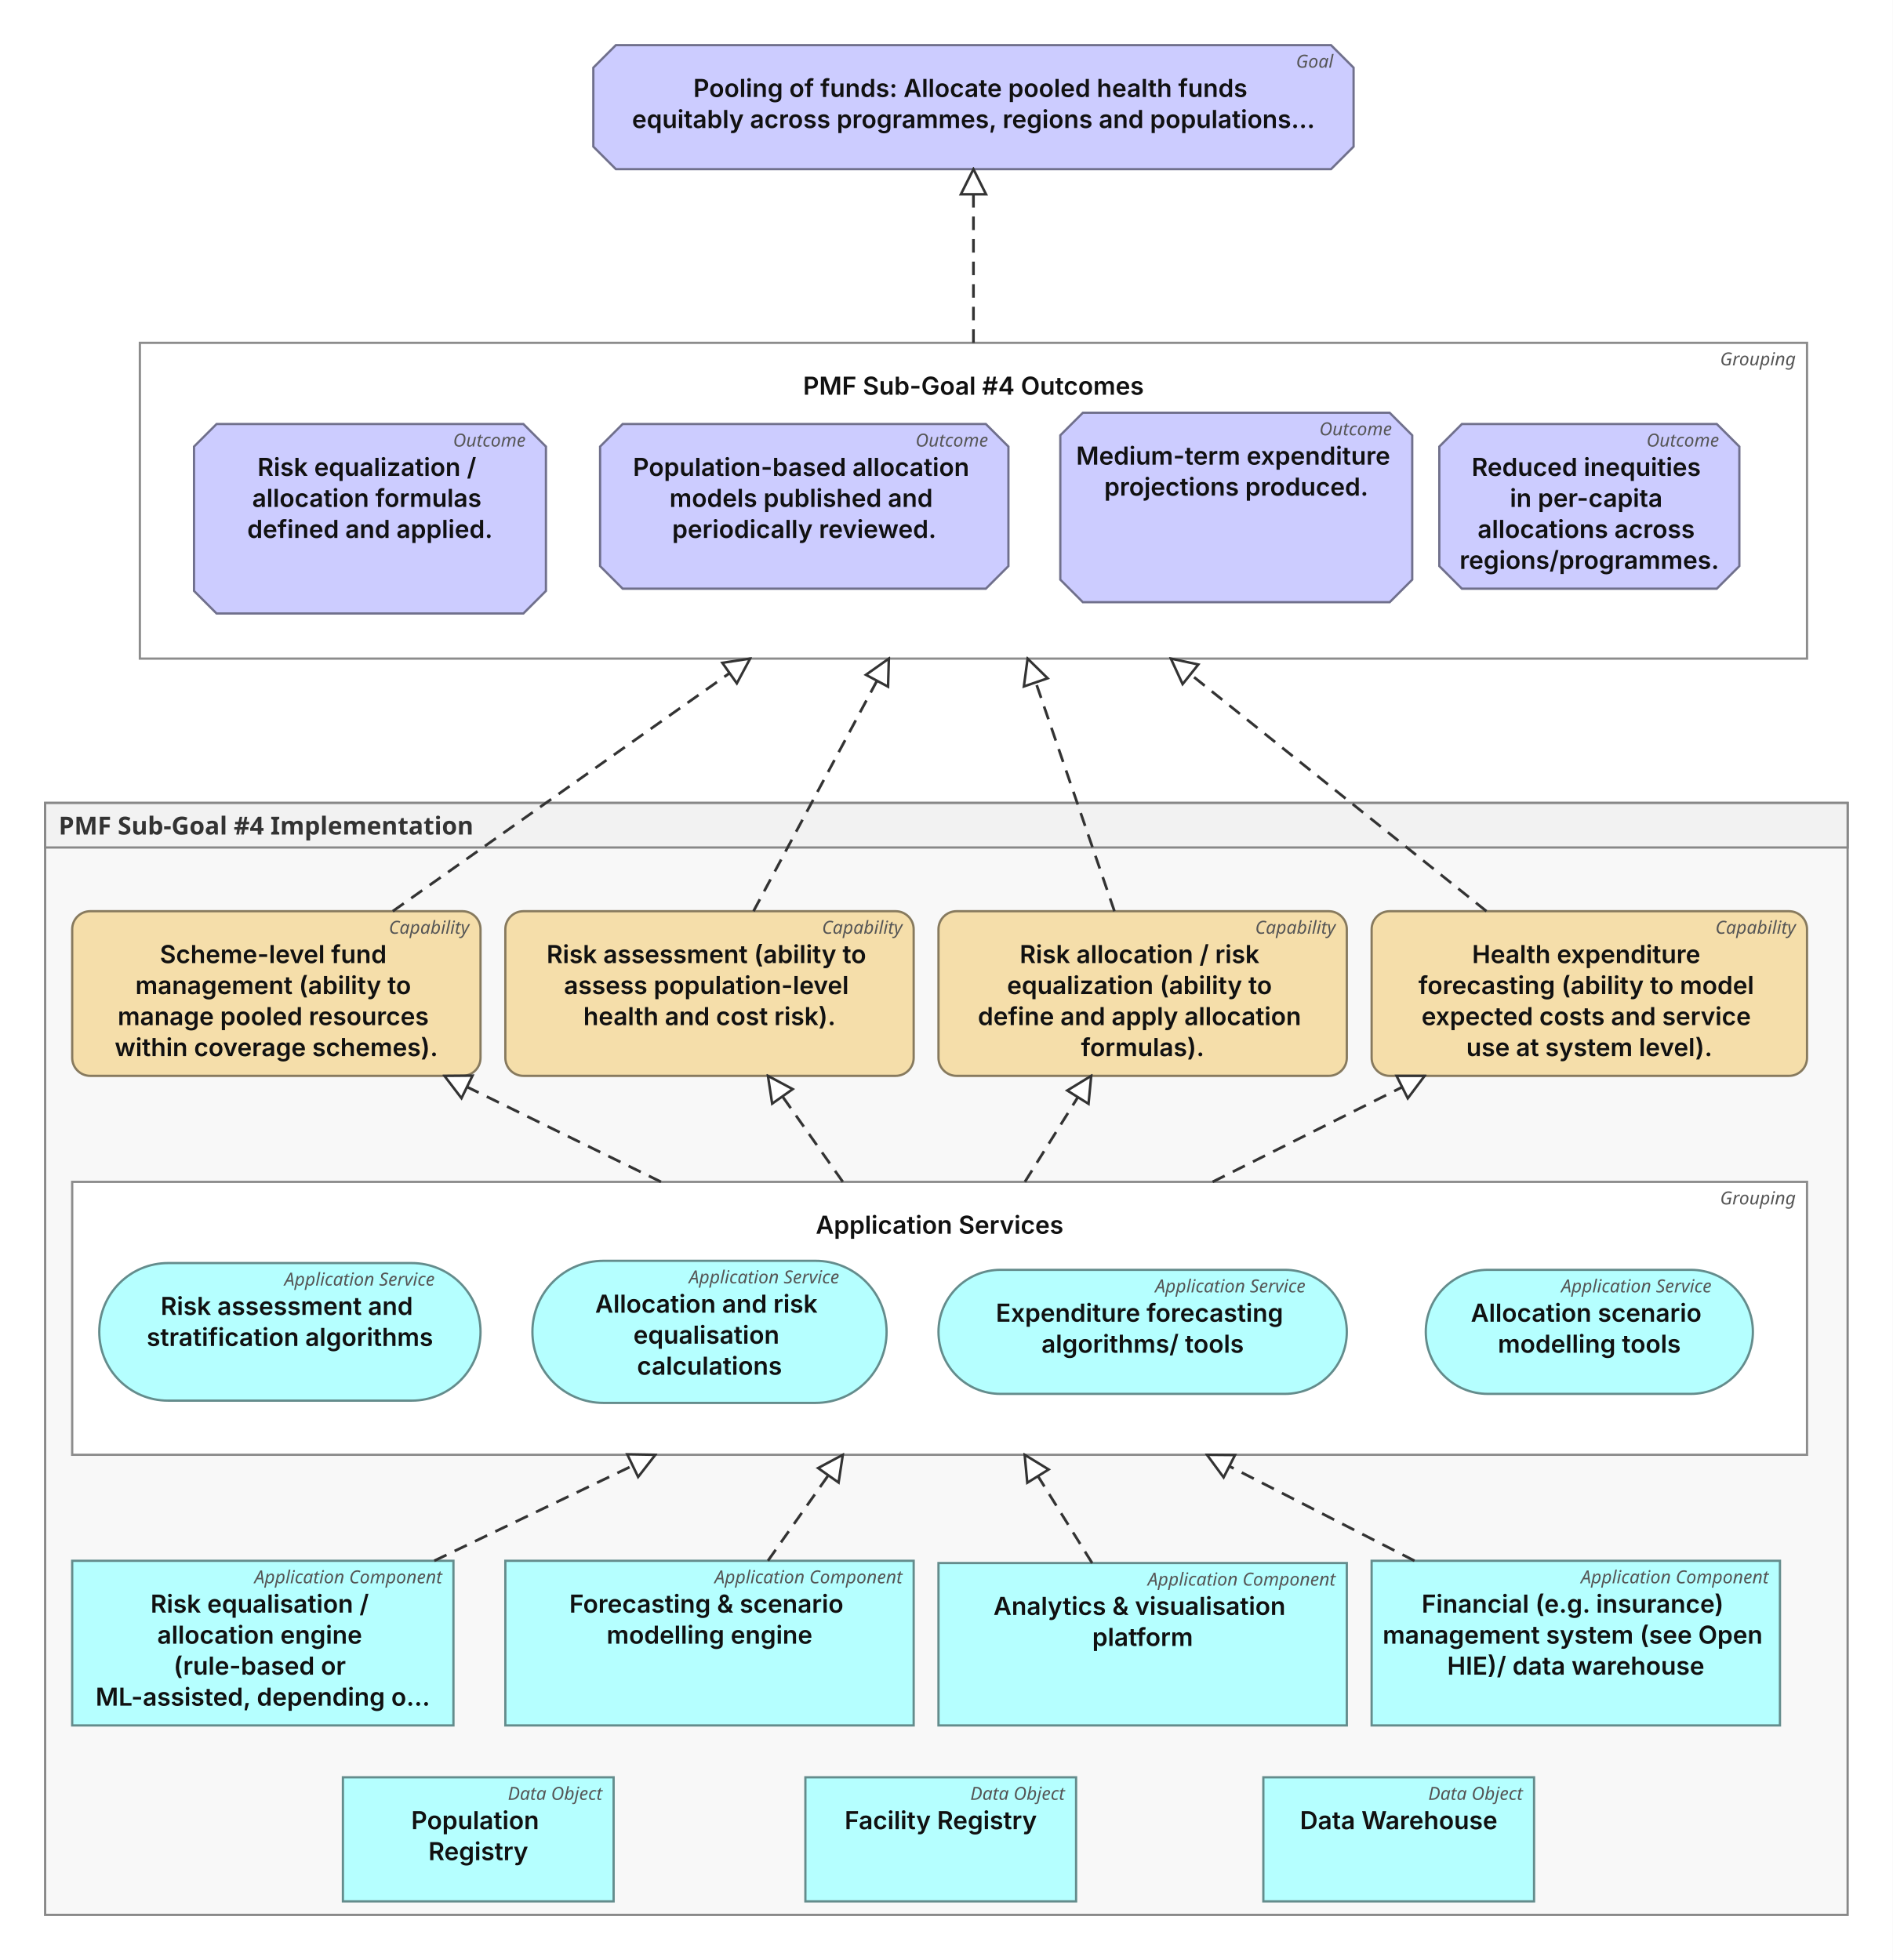
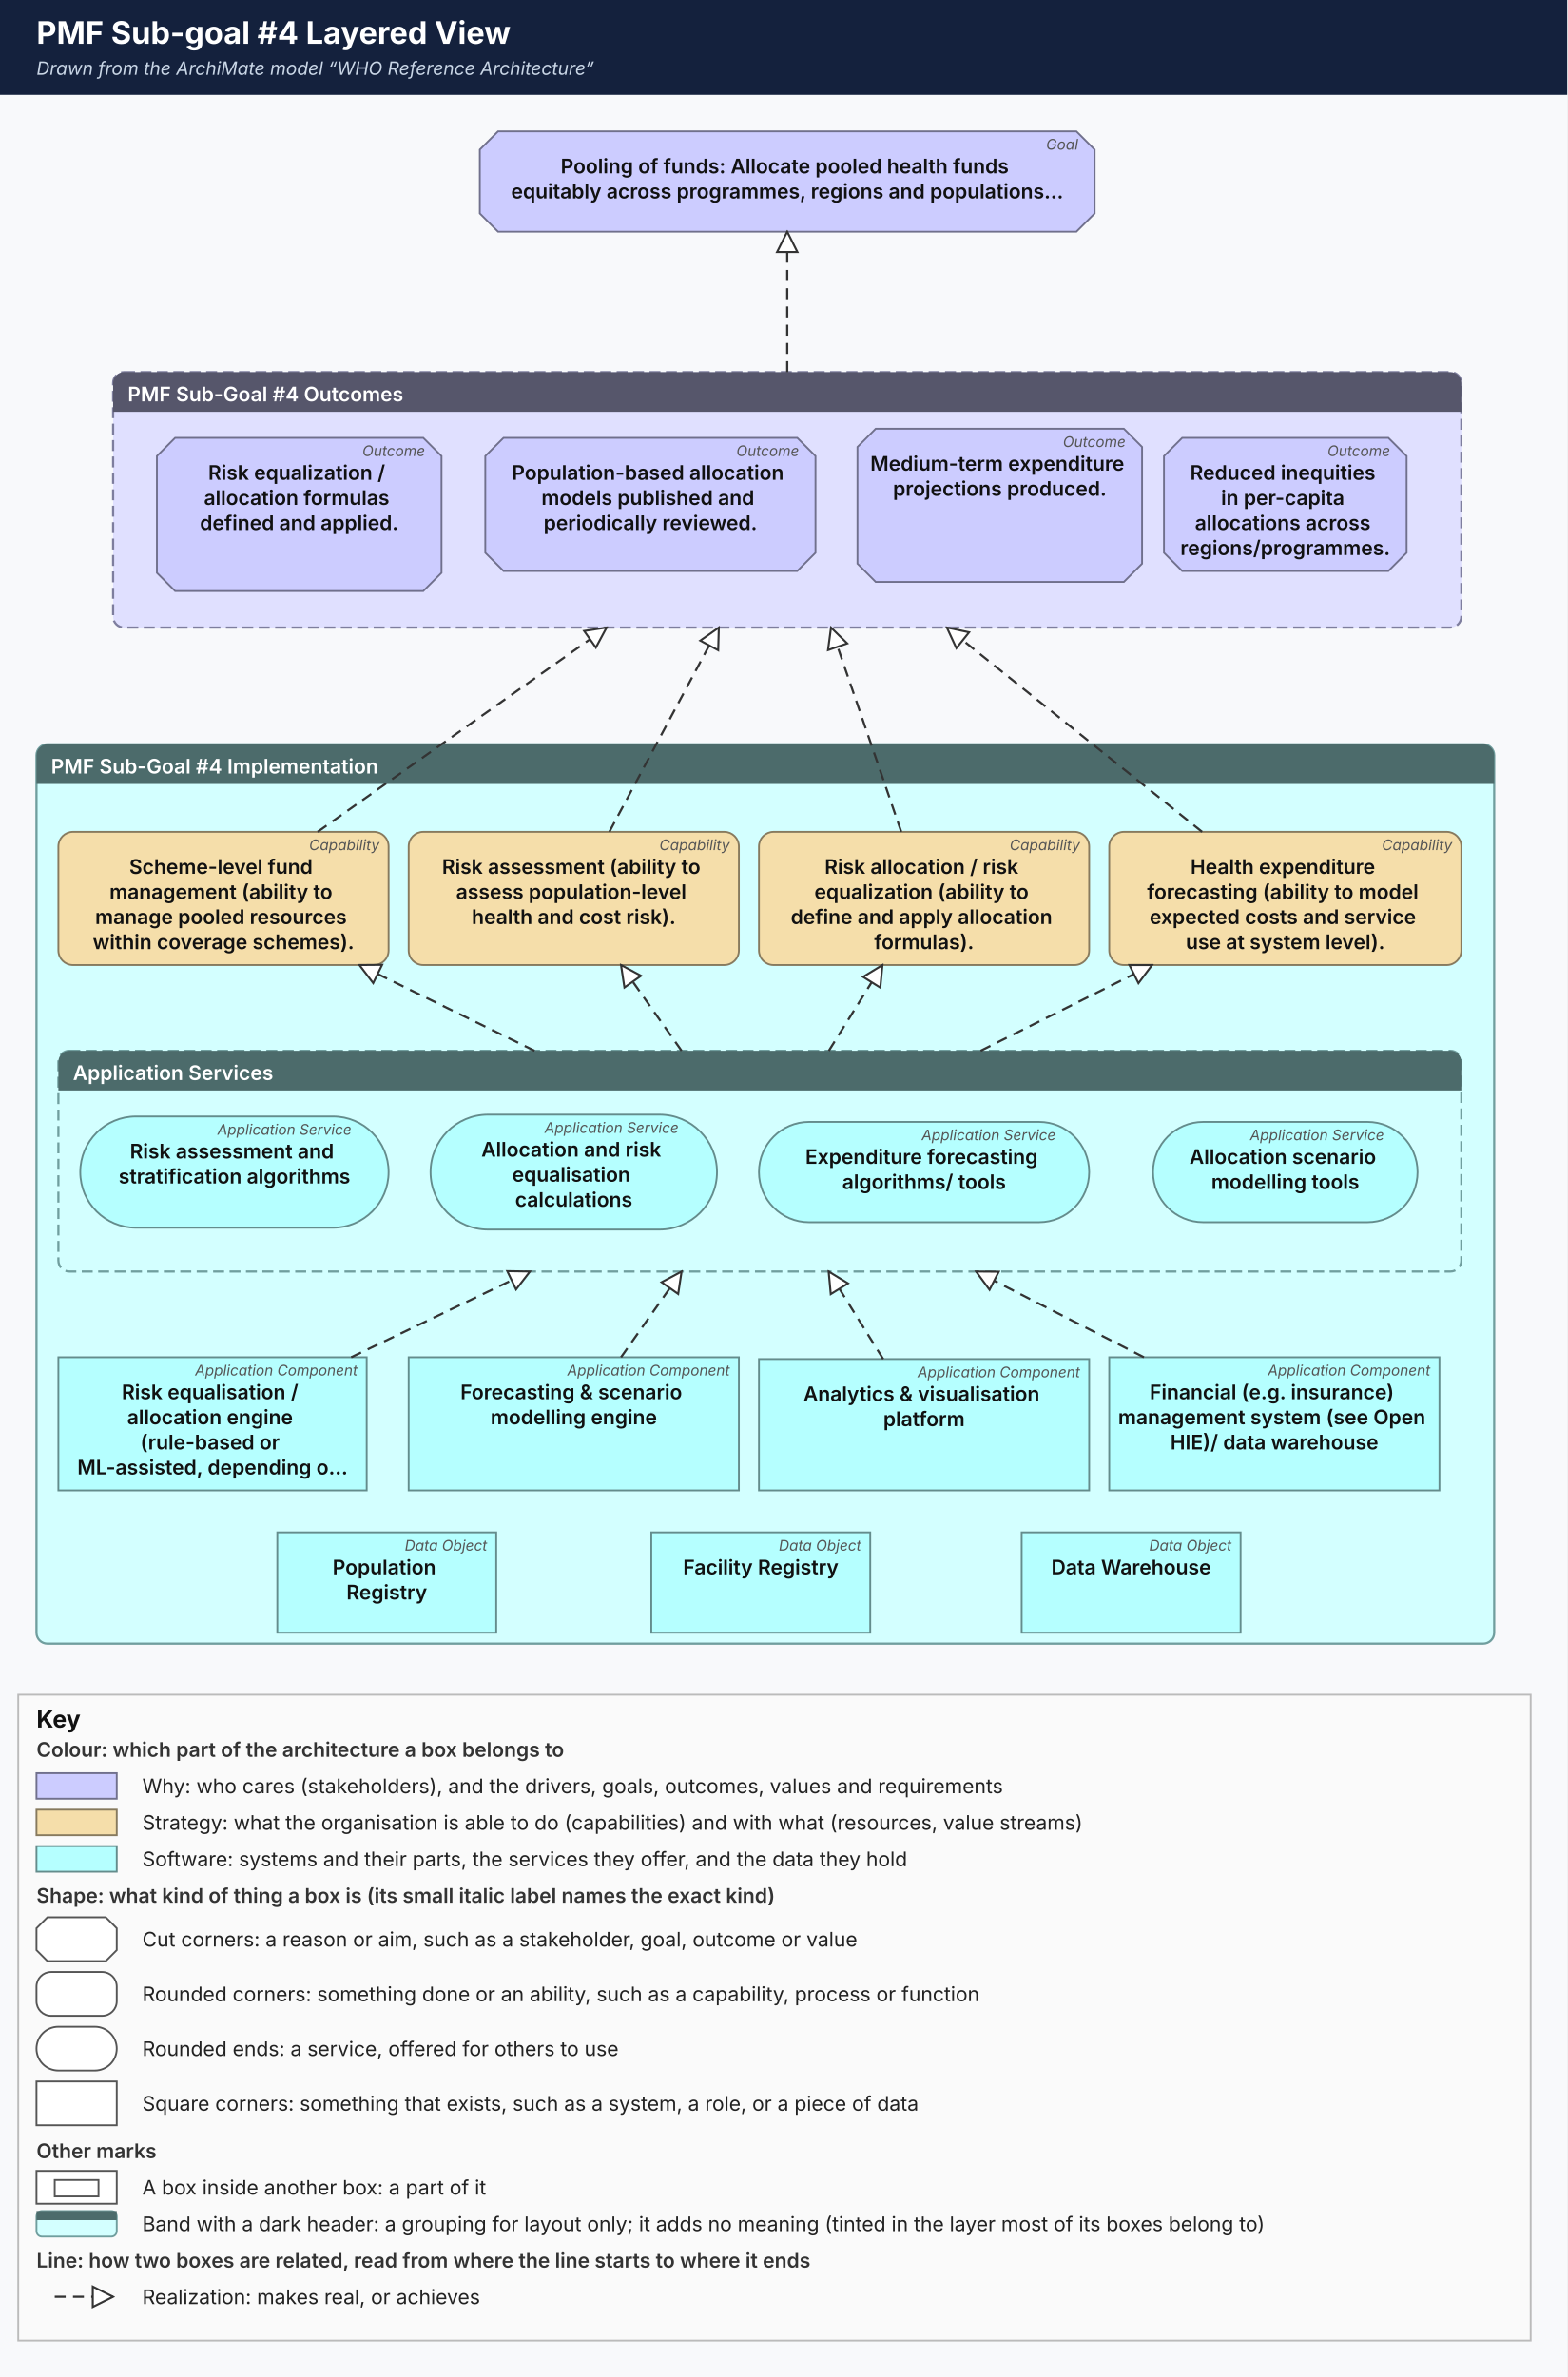
- <svg xmlns="http://www.w3.org/2000/svg" viewBox="43 48 839 869" width="839" height="869" role="img" aria-labelledby="av-title">
+ <svg xmlns="http://www.w3.org/2000/svg" viewBox="43 -4 859 1303" width="859" height="1303" role="img" aria-labelledby="av-title">
  <style>
- .av-name{font:600 11px system-ui,-apple-system,"Segoe UI",sans-serif;fill:#111}
- .av-type{font:italic 8px system-ui,sans-serif;fill:#555}
- .av-group{font:600 11px system-ui,sans-serif;fill:#333}
- .av-note{font:10px system-ui,sans-serif;fill:#222}
- .av-rel{font:9px system-ui,sans-serif;fill:#333;paint-order:stroke;stroke:#fff;stroke-width:3px}
+ .av-name{font:600 11px Inter, "Segoe UI", system-ui, -apple-system, Helvetica, Arial, sans-serif;fill:#111}
+ .av-type{font:italic 8px Inter, "Segoe UI", system-ui, -apple-system, Helvetica, Arial, sans-serif;fill:#555}
+ .av-group{font:600 11px Inter, "Segoe UI", system-ui, -apple-system, Helvetica, Arial, sans-serif;fill:#333}
+ .av-note{font:10px Inter, "Segoe UI", system-ui, -apple-system, Helvetica, Arial, sans-serif;fill:#222}
+ .av-key{font:11px Inter, "Segoe UI", system-ui, -apple-system, Helvetica, Arial, sans-serif;fill:#222}
+ .av-keyh{font:600 11px Inter, "Segoe UI", system-ui, -apple-system, Helvetica, Arial, sans-serif;fill:#333}
+ .av-keyt{font:700 13px Inter, "Segoe UI", system-ui, -apple-system, Helvetica, Arial, sans-serif;fill:#111}
+ .av-rel{font:9px Inter, "Segoe UI", system-ui, -apple-system, Helvetica, Arial, sans-serif;fill:#333;paint-order:stroke;stroke:#fff;stroke-width:3px}
a:hover rect,a:hover polygon,a:focus rect,a:focus polygon{stroke:#06c;stroke-width:2.5}
</style>
  <defs>
    <marker id="arrow-open" viewBox="0 0 12 12" refX="11" refY="6" markerWidth="11" markerHeight="11" orient="auto-start-reverse" markerUnits="userSpaceOnUse">
      <path d="M1 1 L11 6 L1 11" fill="none" stroke="#333" stroke-width="1.3" />
    </marker>
    <marker id="arrow-filled" viewBox="0 0 12 12" refX="11" refY="6" markerWidth="11" markerHeight="11" orient="auto-start-reverse" markerUnits="userSpaceOnUse">
      <path d="M1 1 L11 6 L1 11 Z" fill="#333" />
    </marker>
    <marker id="arrow-small" viewBox="0 0 10 10" refX="9" refY="5" markerWidth="8" markerHeight="8" orient="auto-start-reverse" markerUnits="userSpaceOnUse">
      <path d="M1 1 L9 5 L1 9" fill="none" stroke="#333" stroke-width="1.2" />
    </marker>
    <marker id="triangle-hollow" viewBox="0 0 14 14" refX="13" refY="7" markerWidth="13" markerHeight="13" orient="auto-start-reverse" markerUnits="userSpaceOnUse">
      <path d="M1 1 L13 7 L1 13 Z" fill="#fff" stroke="#333" stroke-width="1.2" />
    </marker>
    <marker id="diamond-filled" viewBox="0 0 16 10" refX="1" refY="5" markerWidth="16" markerHeight="10" orient="auto-start-reverse" markerUnits="userSpaceOnUse">
      <path d="M1 5 L8 1 L15 5 L8 9 Z" fill="#333" />
    </marker>
    <marker id="diamond-hollow" viewBox="0 0 16 10" refX="1" refY="5" markerWidth="16" markerHeight="10" orient="auto-start-reverse" markerUnits="userSpaceOnUse">
      <path d="M1 5 L8 1 L15 5 L8 9 Z" fill="#fff" stroke="#333" stroke-width="1.2" />
    </marker>
    <marker id="dot" viewBox="0 0 8 8" refX="4" refY="4" markerWidth="7" markerHeight="7" orient="auto" markerUnits="userSpaceOnUse">
      <circle cx="4" cy="4" r="3.2" fill="#333" />
    </marker>
    <pattern id="missing" width="8" height="8" patternUnits="userSpaceOnUse" patternTransform="rotate(45)">
      <rect width="8" height="8" fill="#fff" />
      <line x1="0" y1="0" x2="0" y2="8" stroke="#d33" stroke-width="2" />
    </pattern>
  </defs>
-   <rect x="43" y="48" width="839" height="869" fill="#fff" />
-   <a href="../../../en/dpi-h-ra/archimate/0.2.0-draft.2/elements/id-1454642641de49a8bbe34a20c6aee515/" target="_top">
+   <rect x="43" y="-4" width="859" height="1303" fill="#f8f9fb" />
+   <rect x="43" y="-4" width="859" height="52" fill="#14213d" />
+   <text x="63" y="20" style="font:700 17px Inter, &quot;Segoe UI&quot;, system-ui, -apple-system, Helvetica, Arial, sans-serif;fill:#fff">PMF Sub-goal #4 Layered View</text>
+   <text x="63" y="37" style="font:italic 10px Inter, &quot;Segoe UI&quot;, system-ui, -apple-system, Helvetica, Arial, sans-serif;fill:#c9d6e6">Drawn from the ArchiMate model “WHO Reference Architecture”</text>
+   <a href="../../../en/dpi-h-ra/archimate/0.2.0-draft.2/elements/pooling-of-funds-allocate-pooled-health-funds-equitably/" target="_top">
    <polygon points="316,68 633,68 643,78 643,113 633,123 316,123 306,113 306,78" fill="#ccccff" stroke="#70708c" stroke-width="1" />
    <text class="av-type" x="634" y="78" text-anchor="end">Goal</text>
    <text class="av-name" x="474.5" y="91" text-anchor="middle">
      <tspan x="474.5" dy="0">Pooling of funds: Allocate pooled health funds</tspan>
      <tspan x="474.5" dy="13.75">equitably across programmes, regions and populations…</tspan>
    </text>
  </a>
-   <a href="../../../en/dpi-h-ra/archimate/0.2.0-draft.2/elements/id-e49f398387c64a03b5849d289ca059c0/" target="_top">
-     <rect x="105" y="200" width="739" height="140" fill="#ffffff" stroke="#8c8c8c" stroke-width="1" />
-     <text class="av-type" x="839" y="210" text-anchor="end">Grouping</text>
-     <text class="av-name" x="474.5" y="223" text-anchor="middle">
-       <tspan x="474.5" dy="0">PMF Sub-Goal #4 Outcomes</tspan>
-     </text>
-   </a>
-   <a href="../../../en/dpi-h-ra/archimate/0.2.0-draft.2/elements/id-7e5fa72927be45aa8eb97afb3b096ff2/" target="_top">
+   <a href="../../../en/dpi-h-ra/archimate/0.2.0-draft.2/elements/pmf-sub-goal-4-outcomes/" target="_top">
+     <rect x="105" y="200" width="739" height="140" rx="6" fill="#e0e0ff" stroke="#7e7e9e" stroke-width="1.2" stroke-dasharray="6 3" />
+     <path d="M105 206 a6 6 0 0 1 6 -6 h727 a6 6 0 0 1 6 6 v15.75 h-739 z" fill="#56566b" />
+     <text class="av-group" x="113" y="216" style="fill:#fff">PMF Sub-Goal #4 Outcomes</text>
+   </a>
+   <a href="../../../en/dpi-h-ra/archimate/0.2.0-draft.2/elements/population-based-allocation-models-published-and/" target="_top">
    <polygon points="319,236 480,236 490,246 490,299 480,309 319,309 309,299 309,246" fill="#ccccff" stroke="#70708c" stroke-width="1" />
    <text class="av-type" x="481" y="246" text-anchor="end">Outcome</text>
    <text class="av-name" x="399.5" y="259" text-anchor="middle">
      <tspan x="399.5" dy="0">Population-based allocation</tspan>
      <tspan x="399.5" dy="13.75">models published and</tspan>
      <tspan x="399.5" dy="13.75">periodically reviewed.</tspan>
    </text>
  </a>
-   <a href="../../../en/dpi-h-ra/archimate/0.2.0-draft.2/elements/id-5a2fb03528534023a1b646cc16de609f/" target="_top">
+   <a href="../../../en/dpi-h-ra/archimate/0.2.0-draft.2/elements/reduced-inequities-in-per-capita-allocations-across-regions/" target="_top">
    <polygon points="691,236 804,236 814,246 814,299 804,309 691,309 681,299 681,246" fill="#ccccff" stroke="#70708c" stroke-width="1" />
    <text class="av-type" x="805" y="246" text-anchor="end">Outcome</text>
    <text class="av-name" x="747.5" y="259" text-anchor="middle">
      <tspan x="747.5" dy="0">Reduced inequities</tspan>
      <tspan x="747.5" dy="13.75">in per-capita</tspan>
      <tspan x="747.5" dy="13.75">allocations across</tspan>
      <tspan x="747.5" dy="13.75">regions/programmes.</tspan>
    </text>
  </a>
-   <a href="../../../en/dpi-h-ra/archimate/0.2.0-draft.2/elements/id-0e72f62ba23e4850881657e1d940212b/" target="_top">
+   <a href="../../../en/dpi-h-ra/archimate/0.2.0-draft.2/elements/medium-term-expenditure-projections-produced/" target="_top">
    <polygon points="523,231 659,231 669,241 669,305 659,315 523,315 513,305 513,241" fill="#ccccff" stroke="#70708c" stroke-width="1" />
    <text class="av-type" x="660" y="241" text-anchor="end">Outcome</text>
    <text class="av-name" x="591" y="254" text-anchor="middle">
      <tspan x="591" dy="0">Medium-term expenditure</tspan>
      <tspan x="591" dy="13.75">projections produced.</tspan>
    </text>
  </a>
-   <a href="../../../en/dpi-h-ra/archimate/0.2.0-draft.2/elements/id-17f0263db79549a89f7d7a27a35c2150/" target="_top">
+   <a href="../../../en/dpi-h-ra/archimate/0.2.0-draft.2/elements/risk-equalization-allocation-formulas-defined-and-applied/" target="_top">
    <polygon points="139,236 275,236 285,246 285,310 275,320 139,320 129,310 129,246" fill="#ccccff" stroke="#70708c" stroke-width="1" />
    <text class="av-type" x="276" y="246" text-anchor="end">Outcome</text>
    <text class="av-name" x="207" y="259" text-anchor="middle">
      <tspan x="207" dy="0">Risk equalization /</tspan>
      <tspan x="207" dy="13.75">allocation formulas</tspan>
      <tspan x="207" dy="13.75">defined and applied.</tspan>
    </text>
  </a>
  <g class="av-g">
-     <rect x="63" y="404" width="799" height="493" fill="#f2f2f2" fill-opacity=".55" stroke="#888" />
-     <rect x="63" y="404" width="799" height="19.75" fill="#f2f2f2" stroke="#888" />
-     <text class="av-group" x="69" y="418">PMF Sub-Goal #4 Implementation</text>
+     <rect x="63" y="404" width="799" height="493" rx="6" fill="#d3ffff" stroke="#709e9e" stroke-width="1.2" />
+     <path d="M63 410 a6 6 0 0 1 6 -6 h787 a6 6 0 0 1 6 6 v15.75 h-799 z" fill="#4c6b6b" />
+     <text class="av-group" x="71" y="420" style="fill:#fff">PMF Sub-Goal #4 Implementation</text>
  </g>
-   <a href="../../../en/dpi-h-ra/archimate/0.2.0-draft.2/elements/id-85244140da8f4d27b66e2b3a785444b5/" target="_top">
+   <a href="../../../en/dpi-h-ra/archimate/0.2.0-draft.2/elements/scheme-level-fund-management-ability-to-manage-pooled/" target="_top">
    <rect x="75" y="452" width="181" height="73" rx="8" fill="#f5deaa" stroke="#877a5e" stroke-width="1" />
    <text class="av-type" x="251" y="462" text-anchor="end">Capability</text>
    <text class="av-name" x="165.5" y="475" text-anchor="middle">
      <tspan x="165.5" dy="0">Scheme-level fund</tspan>
      <tspan x="165.5" dy="13.75">management (ability to</tspan>
      <tspan x="165.5" dy="13.75">manage pooled resources</tspan>
      <tspan x="165.5" dy="13.75">within coverage schemes).</tspan>
    </text>
  </a>
-   <a href="../../../en/dpi-h-ra/archimate/0.2.0-draft.2/elements/id-529522cd954d48b98d70efe073c32ec0/" target="_top">
+   <a href="../../../en/dpi-h-ra/archimate/0.2.0-draft.2/elements/risk-assessment-ability-to-assess-population-level-health/" target="_top">
    <rect x="267" y="452" width="181" height="73" rx="8" fill="#f5deaa" stroke="#877a5e" stroke-width="1" />
    <text class="av-type" x="443" y="462" text-anchor="end">Capability</text>
    <text class="av-name" x="357.5" y="475" text-anchor="middle">
      <tspan x="357.5" dy="0">Risk assessment (ability to</tspan>
      <tspan x="357.5" dy="13.75">assess population-level</tspan>
      <tspan x="357.5" dy="13.75">health and cost risk).</tspan>
    </text>
  </a>
-   <a href="../../../en/dpi-h-ra/archimate/0.2.0-draft.2/elements/id-553a7afe81e6436ebc1c87e1ad048521/" target="_top">
+   <a href="../../../en/dpi-h-ra/archimate/0.2.0-draft.2/elements/risk-allocation-risk-equalization-ability-to-define-and/" target="_top">
    <rect x="459" y="452" width="181" height="73" rx="8" fill="#f5deaa" stroke="#877a5e" stroke-width="1" />
    <text class="av-type" x="635" y="462" text-anchor="end">Capability</text>
    <text class="av-name" x="549.5" y="475" text-anchor="middle">
      <tspan x="549.5" dy="0">Risk allocation / risk</tspan>
      <tspan x="549.5" dy="13.75">equalization (ability to</tspan>
      <tspan x="549.5" dy="13.75">define and apply allocation</tspan>
      <tspan x="549.5" dy="13.75">formulas).</tspan>
    </text>
  </a>
-   <a href="../../../en/dpi-h-ra/archimate/0.2.0-draft.2/elements/id-37dfffabb3394ce9b288f8bddd033638/" target="_top">
+   <a href="../../../en/dpi-h-ra/archimate/0.2.0-draft.2/elements/health-expenditure-forecasting-ability-to-model-expected/" target="_top">
    <rect x="651" y="452" width="193" height="73" rx="8" fill="#f5deaa" stroke="#877a5e" stroke-width="1" />
    <text class="av-type" x="839" y="462" text-anchor="end">Capability</text>
    <text class="av-name" x="747.5" y="475" text-anchor="middle">
      <tspan x="747.5" dy="0">Health expenditure</tspan>
      <tspan x="747.5" dy="13.75">forecasting (ability to model</tspan>
      <tspan x="747.5" dy="13.75">expected costs and service</tspan>
      <tspan x="747.5" dy="13.75">use at system level).</tspan>
    </text>
  </a>
-   <a href="../../../en/dpi-h-ra/archimate/0.2.0-draft.2/elements/id-03bc3667319a448b99daf49e247f8a14/" target="_top">
-     <rect x="75" y="572" width="769" height="121" fill="#ffffff" stroke="#8c8c8c" stroke-width="1" />
-     <text class="av-type" x="839" y="582" text-anchor="end">Grouping</text>
-     <text class="av-name" x="459.5" y="595" text-anchor="middle">
-       <tspan x="459.5" dy="0">Application Services</tspan>
-     </text>
-   </a>
-   <a href="../../../en/dpi-h-ra/archimate/0.2.0-draft.2/elements/id-43d71c6c14884a3994735ab1693854a8/" target="_top">
+   <a href="../../../en/dpi-h-ra/archimate/0.2.0-draft.2/elements/application-services-03bc/" target="_top">
+     <rect x="75" y="572" width="769" height="121" rx="6" fill="#d3ffff" stroke="#709e9e" stroke-width="1.2" stroke-dasharray="6 3" />
+     <path d="M75 578 a6 6 0 0 1 6 -6 h757 a6 6 0 0 1 6 6 v15.75 h-769 z" fill="#4c6b6b" />
+     <text class="av-group" x="83" y="588" style="fill:#fff">Application Services</text>
+   </a>
+   <a href="../../../en/dpi-h-ra/archimate/0.2.0-draft.2/elements/risk-assessment-and-stratification-algorithms/" target="_top">
    <rect x="87" y="608" width="169" height="61" rx="30.5" fill="#b5ffff" stroke="#648c8c" stroke-width="1" />
    <text class="av-type" x="235.667" y="618" text-anchor="end">Application Service</text>
    <text class="av-name" x="171.5" y="631" text-anchor="middle">
      <tspan x="171.5" dy="0">Risk assessment and</tspan>
      <tspan x="171.5" dy="13.75">stratification algorithms</tspan>
    </text>
  </a>
-   <a href="../../../en/dpi-h-ra/archimate/0.2.0-draft.2/elements/id-11d3e321c9ec4f89842cb08920637a77/" target="_top">
+   <a href="../../../en/dpi-h-ra/archimate/0.2.0-draft.2/elements/expenditure-forecasting-algorithms-tools/" target="_top">
    <rect x="459" y="611" width="181" height="55" rx="27.5" fill="#b5ffff" stroke="#648c8c" stroke-width="1" />
    <text class="av-type" x="621.667" y="621" text-anchor="end">Application Service</text>
    <text class="av-name" x="549.5" y="634" text-anchor="middle">
      <tspan x="549.5" dy="0">Expenditure forecasting</tspan>
      <tspan x="549.5" dy="13.75">algorithms/ tools</tspan>
    </text>
  </a>
-   <a href="../../../en/dpi-h-ra/archimate/0.2.0-draft.2/elements/id-a317b965f6ae4c6981a8776ca271b210/" target="_top">
+   <a href="../../../en/dpi-h-ra/archimate/0.2.0-draft.2/elements/allocation-and-risk-equalisation-calculations/" target="_top">
    <rect x="279" y="607" width="157" height="63" rx="31.5" fill="#b5ffff" stroke="#648c8c" stroke-width="1" />
    <text class="av-type" x="415" y="617" text-anchor="end">Application Service</text>
    <text class="av-name" x="357.5" y="630" text-anchor="middle">
      <tspan x="357.5" dy="0">Allocation and risk</tspan>
      <tspan x="357.5" dy="13.75">equalisation</tspan>
      <tspan x="357.5" dy="13.75">calculations</tspan>
    </text>
  </a>
-   <a href="../../../en/dpi-h-ra/archimate/0.2.0-draft.2/elements/id-da759fd91252446aa177ef1637de4ae5/" target="_top">
+   <a href="../../../en/dpi-h-ra/archimate/0.2.0-draft.2/elements/allocation-scenario-modelling-tools/" target="_top">
    <rect x="675" y="611" width="145" height="55" rx="27.5" fill="#b5ffff" stroke="#648c8c" stroke-width="1" />
    <text class="av-type" x="801.667" y="621" text-anchor="end">Application Service</text>
    <text class="av-name" x="747.5" y="634" text-anchor="middle">
      <tspan x="747.5" dy="0">Allocation scenario</tspan>
      <tspan x="747.5" dy="13.75">modelling tools</tspan>
    </text>
  </a>
-   <a href="../../../en/dpi-h-ra/archimate/0.2.0-draft.2/elements/id-0273239a4fe34987938db365d07317e6/" target="_top">
+   <a href="../../../en/dpi-h-ra/archimate/0.2.0-draft.2/elements/risk-equalisation-allocation-engine-rule-based-or-ml/" target="_top">
    <rect x="75" y="740" width="169" height="73" fill="#b5ffff" stroke="#648c8c" stroke-width="1" />
    <text class="av-type" x="239" y="750" text-anchor="end">Application Component</text>
    <text class="av-name" x="159.5" y="763" text-anchor="middle">
      <tspan x="159.5" dy="0">Risk equalisation /</tspan>
      <tspan x="159.5" dy="13.75">allocation engine</tspan>
      <tspan x="159.5" dy="13.75">(rule-based or</tspan>
      <tspan x="159.5" dy="13.75">ML-assisted, depending o…</tspan>
    </text>
  </a>
-   <a href="../../../en/dpi-h-ra/archimate/0.2.0-draft.2/elements/id-d61640fd92b848d5bcde06a08b30e84e/" target="_top">
+   <a href="../../../en/dpi-h-ra/archimate/0.2.0-draft.2/elements/forecasting-scenario-modelling-engine/" target="_top">
    <rect x="267" y="740" width="181" height="73" fill="#b5ffff" stroke="#648c8c" stroke-width="1" />
    <text class="av-type" x="443" y="750" text-anchor="end">Application Component</text>
    <text class="av-name" x="357.5" y="763" text-anchor="middle">
      <tspan x="357.5" dy="0">Forecasting &amp; scenario</tspan>
      <tspan x="357.5" dy="13.75">modelling engine</tspan>
    </text>
  </a>
-   <a href="../../../en/dpi-h-ra/archimate/0.2.0-draft.2/elements/id-4b1ab1e2f2714767aab7d2154d9fd539/" target="_top">
+   <a href="../../../en/dpi-h-ra/archimate/0.2.0-draft.2/elements/financial-e-g-insurance-management-system-see-open-hie-data/" target="_top">
    <rect x="651" y="740" width="181" height="73" fill="#b5ffff" stroke="#648c8c" stroke-width="1" />
    <text class="av-type" x="827" y="750" text-anchor="end">Application Component</text>
    <text class="av-name" x="741.5" y="763" text-anchor="middle">
      <tspan x="741.5" dy="0">Financial (e.g. insurance)</tspan>
      <tspan x="741.5" dy="13.75">management system (see Open</tspan>
      <tspan x="741.5" dy="13.75">HIE)/ data warehouse</tspan>
    </text>
  </a>
-   <a href="../../../en/dpi-h-ra/archimate/0.2.0-draft.2/elements/id-f52f11958250457caa547e6e7b5ccf50/" target="_top">
+   <a href="../../../en/dpi-h-ra/archimate/0.2.0-draft.2/elements/population-registry/" target="_top">
    <rect x="195" y="836" width="120" height="55" fill="#b5ffff" stroke="#648c8c" stroke-width="1" />
    <text class="av-type" x="310" y="846" text-anchor="end">Data Object</text>
    <text class="av-name" x="255" y="859" text-anchor="middle">
      <tspan x="255" dy="0">Population</tspan>
      <tspan x="255" dy="13.75">Registry</tspan>
    </text>
  </a>
-   <a href="../../../en/dpi-h-ra/archimate/0.2.0-draft.2/elements/id-e68e31fb230947d09caab272cc2195fd/" target="_top">
+   <a href="../../../en/dpi-h-ra/archimate/0.2.0-draft.2/elements/data-warehouse-e68e/" target="_top">
    <rect x="603" y="836" width="120" height="55" fill="#b5ffff" stroke="#648c8c" stroke-width="1" />
    <text class="av-type" x="718" y="846" text-anchor="end">Data Object</text>
    <text class="av-name" x="663" y="859" text-anchor="middle">
      <tspan x="663" dy="0">Data Warehouse</tspan>
    </text>
  </a>
-   <a href="../../../en/dpi-h-ra/archimate/0.2.0-draft.2/elements/id-43a55f3c82ea46778041732c91bec22c/" target="_top">
+   <a href="../../../en/dpi-h-ra/archimate/0.2.0-draft.2/elements/analytics-visualisation-platform/" target="_top">
    <rect x="459" y="741" width="181" height="72" fill="#b5ffff" stroke="#648c8c" stroke-width="1" />
    <text class="av-type" x="635" y="751" text-anchor="end">Application Component</text>
    <text class="av-name" x="549.5" y="764" text-anchor="middle">
      <tspan x="549.5" dy="0">Analytics &amp; visualisation</tspan>
      <tspan x="549.5" dy="13.75">platform</tspan>
    </text>
  </a>
-   <a href="../../../en/dpi-h-ra/archimate/0.2.0-draft.2/elements/id-60d2c9e1f10b488f9a579513e530b934/" target="_top">
+   <a href="../../../en/dpi-h-ra/archimate/0.2.0-draft.2/elements/facility-registry/" target="_top">
    <rect x="400" y="836" width="120" height="55" fill="#b5ffff" stroke="#648c8c" stroke-width="1" />
    <text class="av-type" x="515" y="846" text-anchor="end">Data Object</text>
    <text class="av-name" x="460" y="859" text-anchor="middle">
      <tspan x="460" dy="0">Facility Registry</tspan>
    </text>
  </a>
  <a href="../../../en/dpi-h-ra/archimate/0.2.0-draft.2/relationships/id-36363d34cebb490ab9098c0d6679b6c5/" target="_top">
    <path d="M474.5 200 L474.5 123" fill="none" stroke="#333" stroke-width="1.2" stroke-dasharray="6 4" marker-end="url(#triangle-hollow)" />
    <path d="M474.5 200 L474.5 123" fill="none" stroke="transparent" stroke-width="8" />
  </a>
  <a href="../../../en/dpi-h-ra/archimate/0.2.0-draft.2/relationships/id-8f2555d9ba174871811a0133e7578718/" target="_top">
    <path d="M217.1 452 L375.5 340" fill="none" stroke="#333" stroke-width="1.2" stroke-dasharray="6 4" marker-end="url(#triangle-hollow)" />
    <path d="M217.1 452 L375.5 340" fill="none" stroke="transparent" stroke-width="8" />
  </a>
  <a href="../../../en/dpi-h-ra/archimate/0.2.0-draft.2/relationships/id-4ab82245f5194833b85531847552e369/" target="_top">
    <path d="M377 452 L437 340" fill="none" stroke="#333" stroke-width="1.2" stroke-dasharray="6 4" marker-end="url(#triangle-hollow)" />
    <path d="M377 452 L437 340" fill="none" stroke="transparent" stroke-width="8" />
  </a>
  <a href="../../../en/dpi-h-ra/archimate/0.2.0-draft.2/relationships/id-81e1ef653fea4529835684c543b8be2e/" target="_top">
    <path d="M537 452 L498.5 340" fill="none" stroke="#333" stroke-width="1.2" stroke-dasharray="6 4" marker-end="url(#triangle-hollow)" />
    <path d="M537 452 L498.5 340" fill="none" stroke="transparent" stroke-width="8" />
  </a>
  <a href="../../../en/dpi-h-ra/archimate/0.2.0-draft.2/relationships/id-5acc93f40e094017a8004996ab93398a/" target="_top">
    <path d="M701.9 452 L562 340" fill="none" stroke="#333" stroke-width="1.2" stroke-dasharray="6 4" marker-end="url(#triangle-hollow)" />
    <path d="M701.9 452 L562 340" fill="none" stroke="transparent" stroke-width="8" />
  </a>
  <a href="../../../en/dpi-h-ra/archimate/0.2.0-draft.2/relationships/id-400c74b41f5a44c59814e8de65aa3ffe/" target="_top">
    <path d="M580.5 572 L674.5 525" fill="none" stroke="#333" stroke-width="1.2" stroke-dasharray="6 4" marker-end="url(#triangle-hollow)" />
    <path d="M580.5 572 L674.5 525" fill="none" stroke="transparent" stroke-width="8" />
  </a>
  <a href="../../../en/dpi-h-ra/archimate/0.2.0-draft.2/relationships/id-58b531b344b14777b4f817494e66e2c5/" target="_top">
    <path d="M497.3 572 L526.7 525" fill="none" stroke="#333" stroke-width="1.2" stroke-dasharray="6 4" marker-end="url(#triangle-hollow)" />
    <path d="M497.3 572 L526.7 525" fill="none" stroke="transparent" stroke-width="8" />
  </a>
  <a href="../../../en/dpi-h-ra/archimate/0.2.0-draft.2/relationships/id-f2ad7317cd0c4a5ab645e8916046645d/" target="_top">
    <path d="M336 572 L240 525" fill="none" stroke="#333" stroke-width="1.2" stroke-dasharray="6 4" marker-end="url(#triangle-hollow)" />
    <path d="M336 572 L240 525" fill="none" stroke="transparent" stroke-width="8" />
  </a>
  <a href="../../../en/dpi-h-ra/archimate/0.2.0-draft.2/relationships/id-9917d499f6c8436399146433408c066f/" target="_top">
    <path d="M416.6 572 L383.4 525" fill="none" stroke="#333" stroke-width="1.2" stroke-dasharray="6 4" marker-end="url(#triangle-hollow)" />
    <path d="M416.6 572 L383.4 525" fill="none" stroke="transparent" stroke-width="8" />
  </a>
  <a href="../../../en/dpi-h-ra/archimate/0.2.0-draft.2/relationships/id-96d9c0eea3044e28a466d819eda6c313/" target="_top">
    <path d="M235.5 740 L333.5 693" fill="none" stroke="#333" stroke-width="1.2" stroke-dasharray="6 4" marker-end="url(#triangle-hollow)" />
    <path d="M235.5 740 L333.5 693" fill="none" stroke="transparent" stroke-width="8" />
  </a>
  <a href="../../../en/dpi-h-ra/archimate/0.2.0-draft.2/relationships/id-06c31fbcbe7f44569c879e1f76a7eed3/" target="_top">
    <path d="M383.4 740 L416.6 693" fill="none" stroke="#333" stroke-width="1.2" stroke-dasharray="6 4" marker-end="url(#triangle-hollow)" />
    <path d="M383.4 740 L416.6 693" fill="none" stroke="transparent" stroke-width="8" />
  </a>
  <a href="../../../en/dpi-h-ra/archimate/0.2.0-draft.2/relationships/id-40d440747d9d40c1aca0f11293533c11/" target="_top">
    <path d="M670 740 L578 693" fill="none" stroke="#333" stroke-width="1.2" stroke-dasharray="6 4" marker-end="url(#triangle-hollow)" />
    <path d="M670 740 L578 693" fill="none" stroke="transparent" stroke-width="8" />
  </a>
  <a href="../../../en/dpi-h-ra/archimate/0.2.0-draft.2/relationships/id-4c386341fa6d4816974313d3782fedeb/" target="_top">
    <path d="M527.1 741 L497.2 693" fill="none" stroke="#333" stroke-width="1.2" stroke-dasharray="6 4" marker-end="url(#triangle-hollow)" />
    <path d="M527.1 741 L497.2 693" fill="none" stroke="transparent" stroke-width="8" />
  </a>
+   <g class="av-legend">
+     <rect x="53" y="925" width="829" height="354" fill="#fafafa" stroke="#bbb" />
+     <text class="av-keyt" x="63" y="943">Key</text>
+     <text class="av-keyh" x="63" y="959">Colour: which part of the architecture a box belongs to</text>
+     <rect x="63" y="968" width="44" height="14" fill="#ccccff" stroke="#70708c" />
+     <text class="av-key" x="121" y="979">Why: who cares (stakeholders), and the drivers, goals, outcomes, values and requirements</text>
+     <rect x="63" y="988" width="44" height="14" fill="#f5deaa" stroke="#877a5e" />
+     <text class="av-key" x="121" y="999">Strategy: what the organisation is able to do (capabilities) and with what (resources, value streams)</text>
+     <rect x="63" y="1008" width="44" height="14" fill="#b5ffff" stroke="#648c8c" />
+     <text class="av-key" x="121" y="1019">Software: systems and their parts, the services they offer, and the data they hold</text>
+     <text class="av-keyh" x="63" y="1039">Shape: what kind of thing a box is (its small italic label names the exact kind)</text>
+     <polygon points="69,1047 101,1047 107,1053 107,1065 101,1071 69,1071 63,1065 63,1053" fill="#fff" stroke="#555" />
+     <text class="av-key" x="121" y="1063">Cut corners: a reason or aim, such as a stakeholder, goal, outcome or value</text>
+     <rect x="63" y="1077" width="44" height="24" rx="8" fill="#fff" stroke="#555" />
+     <text class="av-key" x="121" y="1093">Rounded corners: something done or an ability, such as a capability, process or function</text>
+     <rect x="63" y="1107" width="44" height="24" rx="12" fill="#fff" stroke="#555" />
+     <text class="av-key" x="121" y="1123">Rounded ends: a service, offered for others to use</text>
+     <rect x="63" y="1137" width="44" height="24" fill="#fff" stroke="#555" />
+     <text class="av-key" x="121" y="1153">Square corners: something that exists, such as a system, a role, or a piece of data</text>
+     <text class="av-keyh" x="63" y="1179">Other marks</text>
+     <rect x="63" y="1186" width="44" height="18" fill="#fff" stroke="#555" />
+     <rect x="73" y="1191" width="24" height="9" fill="#fff" stroke="#555" />
+     <text class="av-key" x="121" y="1199">A box inside another box: a part of it</text>
+     <rect x="63" y="1208" width="44" height="14" rx="3" fill="#d3ffff" stroke="#709e9e" />
+     <rect x="63" y="1208" width="44" height="5" fill="#4c6b6b" />
+     <text class="av-key" x="121" y="1219">Band with a dark header: a grouping for layout only; it adds no meaning (tinted in the layer most of its boxes belong to)</text>
+     <text class="av-keyh" x="63" y="1239">Line: how two boxes are related, read from where the line starts to where it ends</text>
+     <path d="M73 1255 L105 1255" fill="none" stroke="#333" stroke-width="1.2" stroke-dasharray="6 4" marker-end="url(#triangle-hollow)" />
+     <text class="av-key" x="121" y="1259">Realization: makes real, or achieves</text>
+   </g>
</svg>
